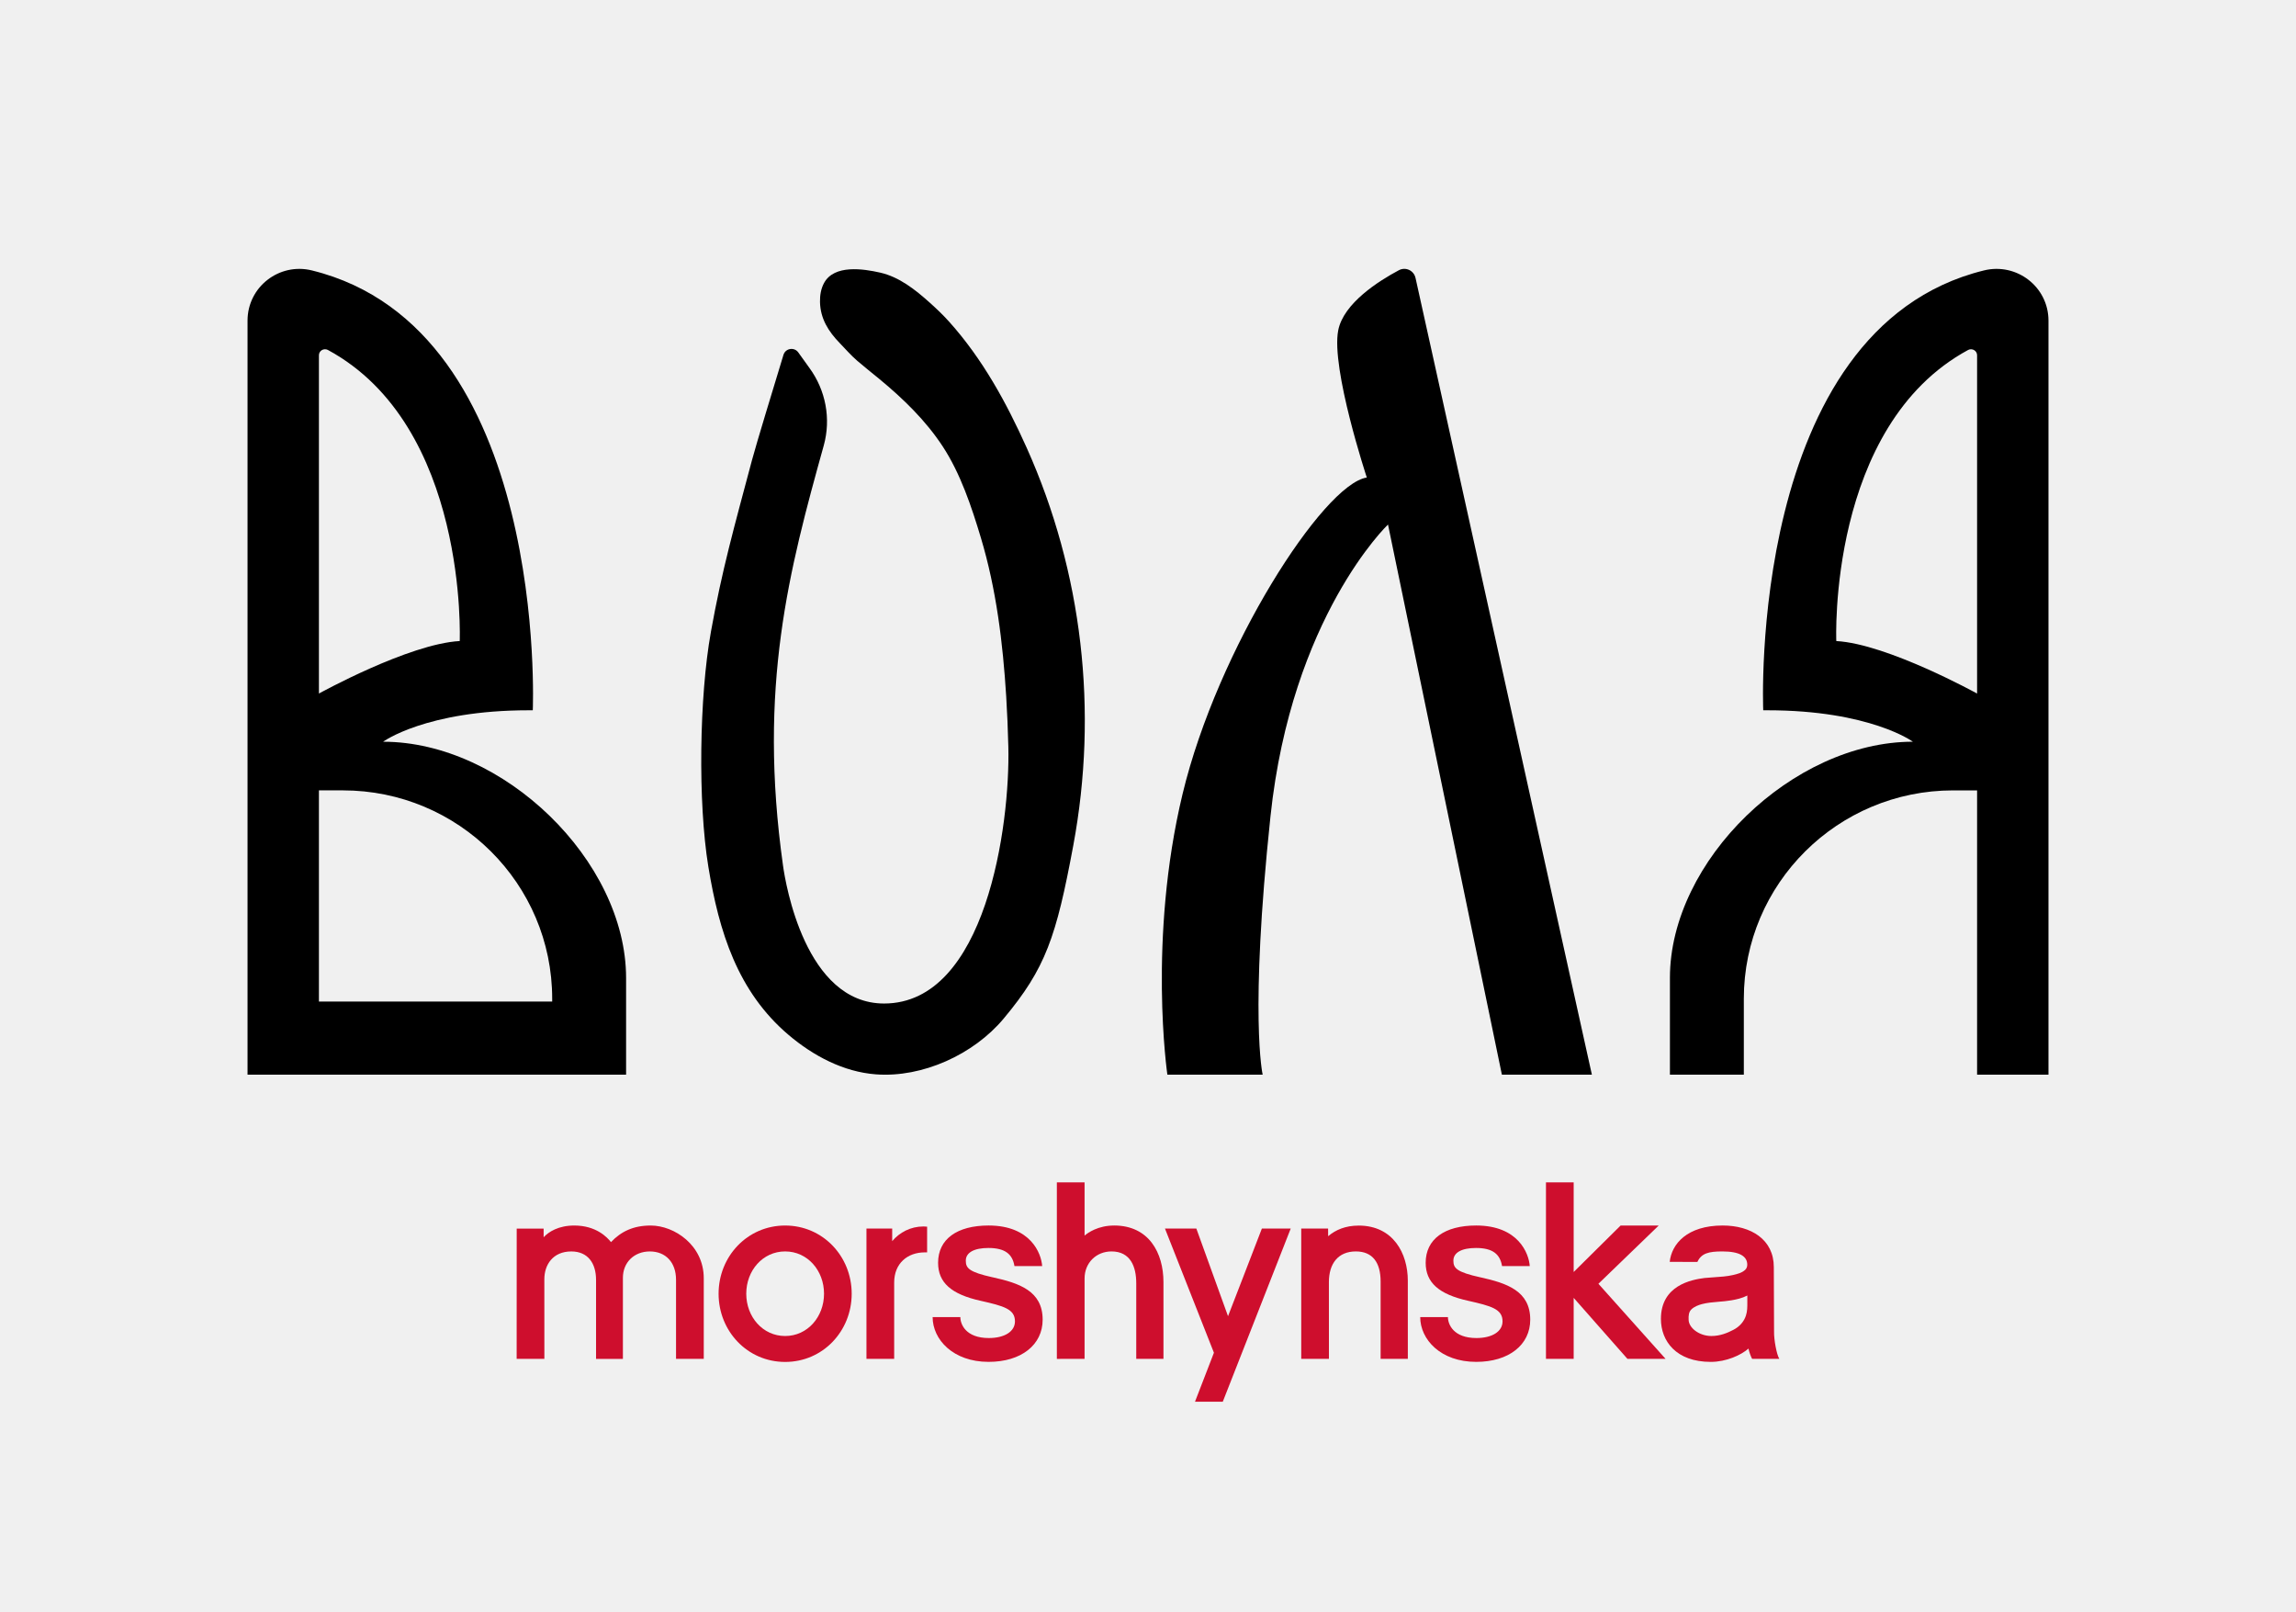
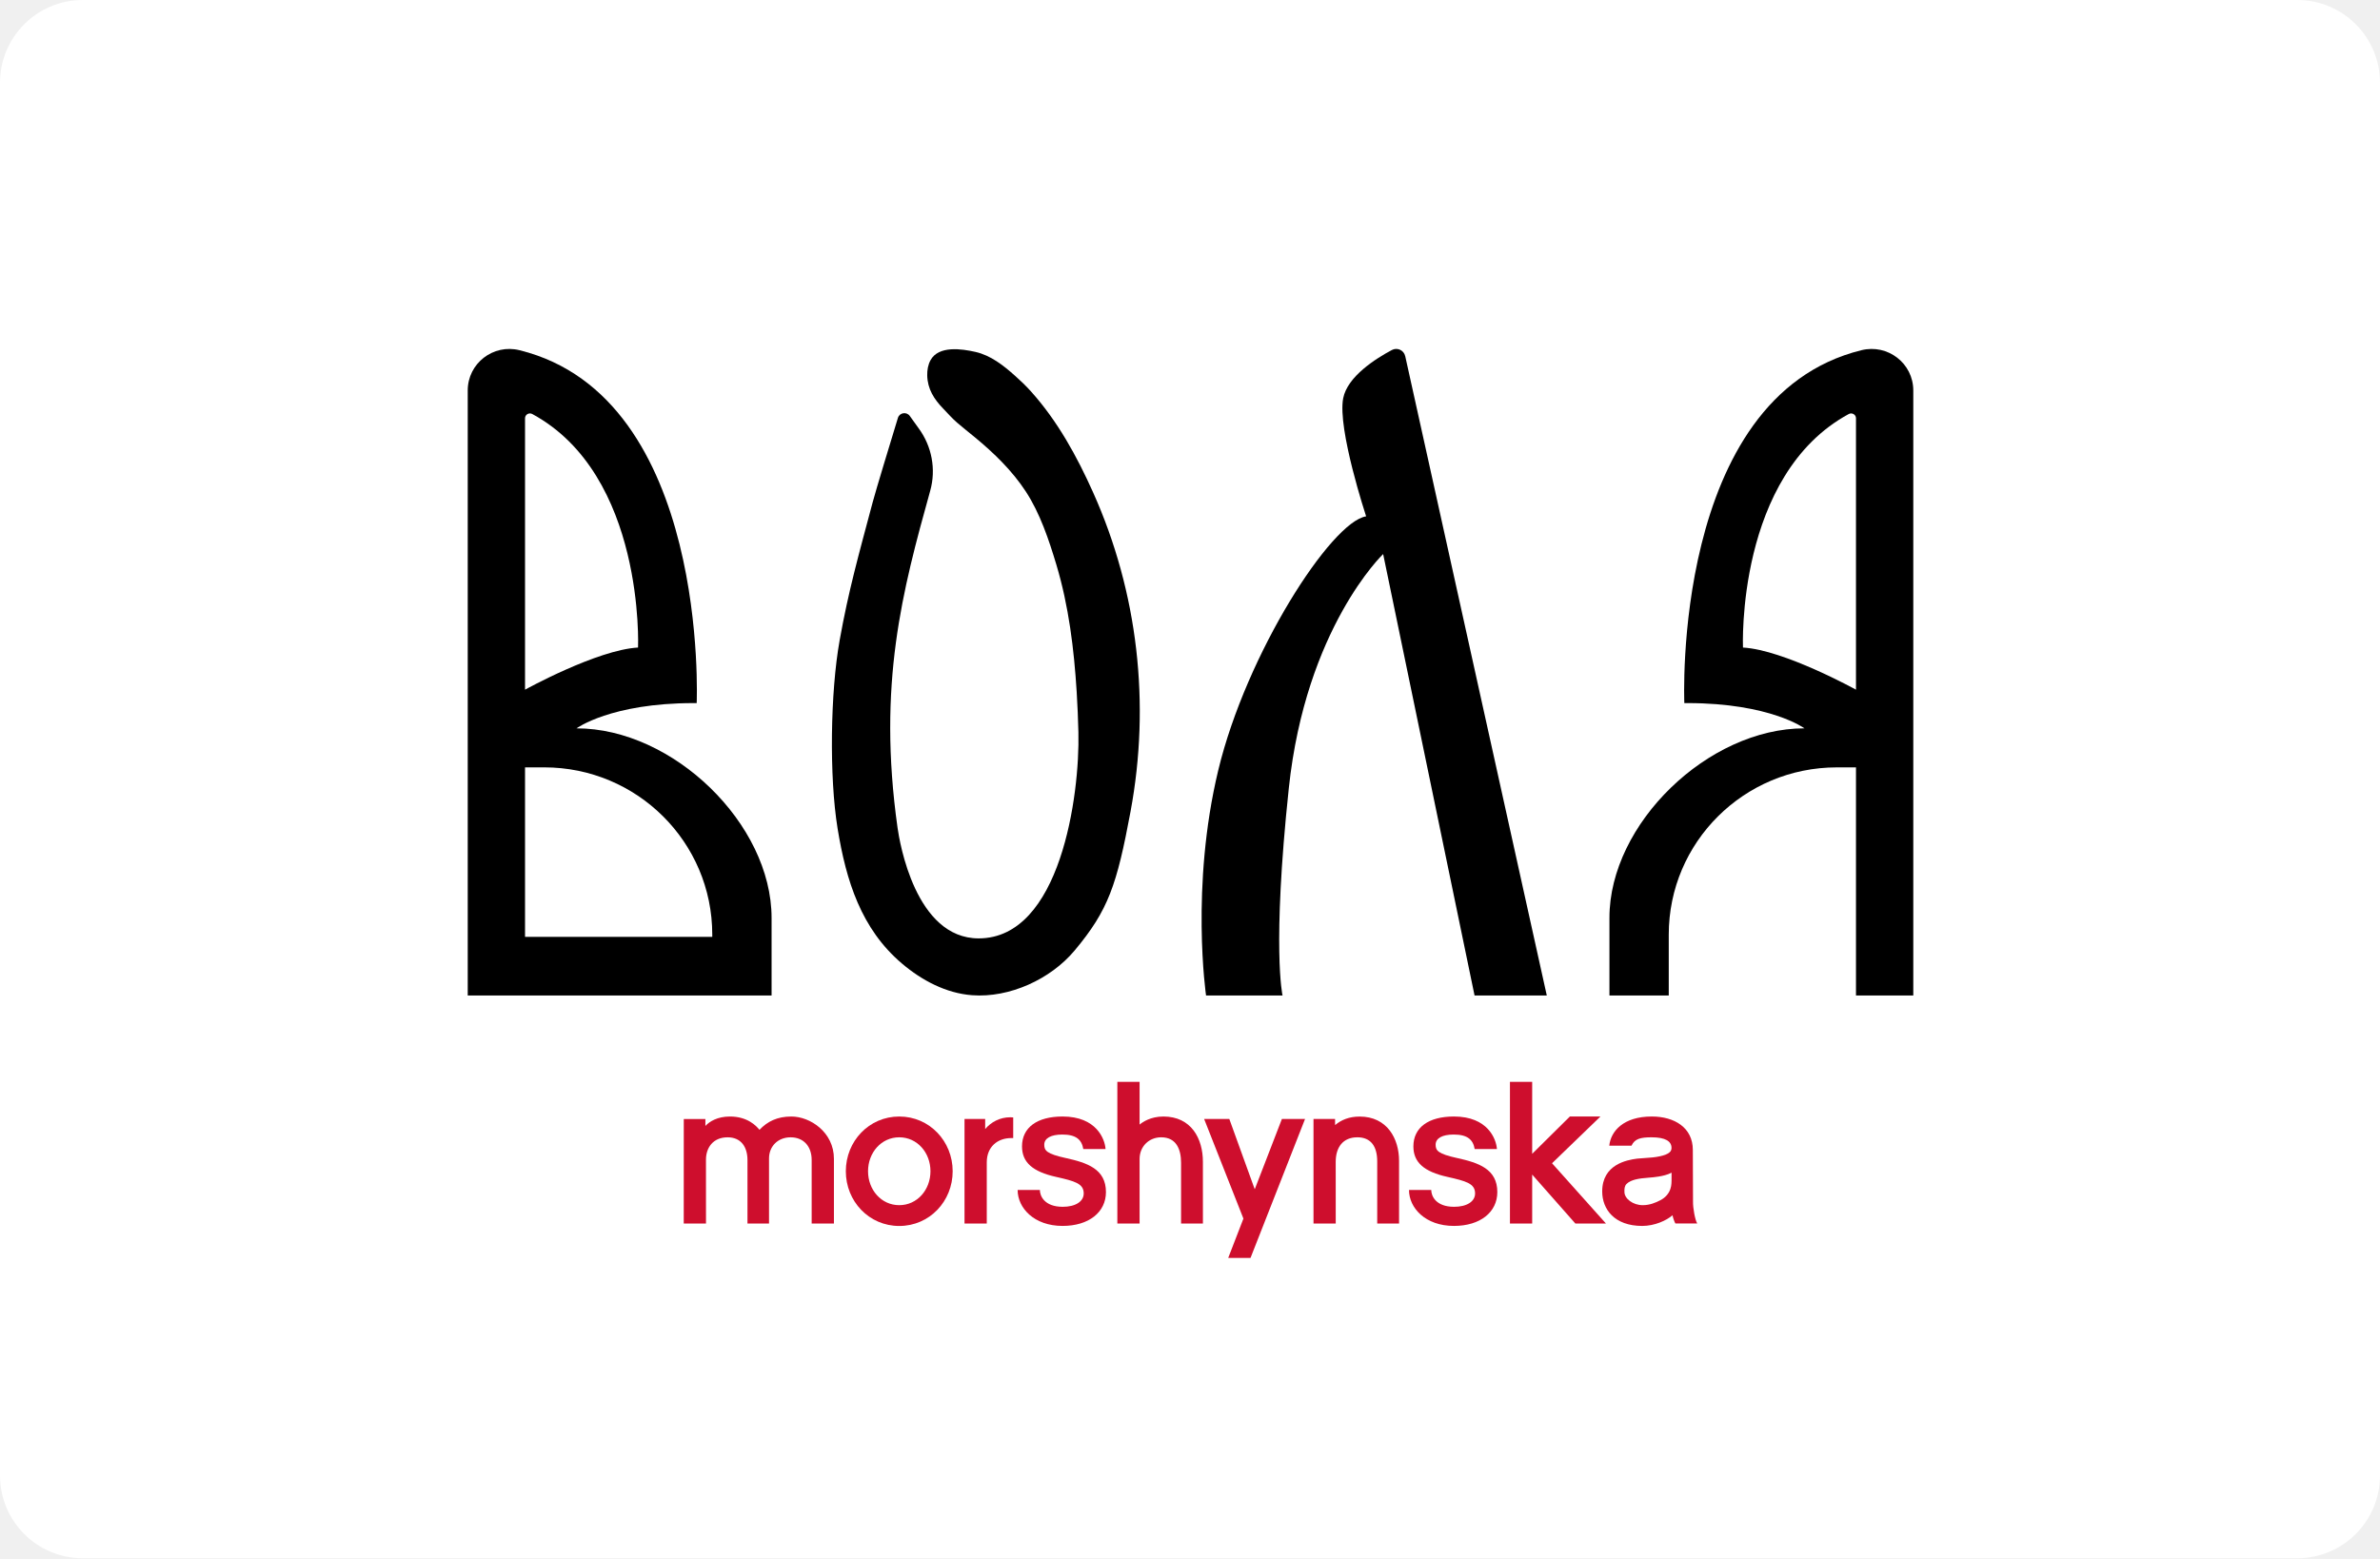
- <svg xmlns="http://www.w3.org/2000/svg" id="_Слой_2" viewBox="0 0 1424.78 1000">
-   <defs>
-     <style>.cls-1{fill:#ce0e2d;}</style>
-   </defs>
-   <g>
-     <g>
-       <path d="M237.75,460.21s26.56-19.51,90.48-19.51h2.39s10.27-236.57-136.96-272.88c-20.34-5.08-40.05,10.17-40.05,31.13v467.85h234.91v-59.97c0-72.84-76.26-146.61-150.76-146.61Zm-39.84-239.79c0-2.8,3.01-4.57,5.5-3.32,87.36,47.21,81.87,180.64,81.87,180.64-31.65,1.76-87.37,32.58-87.37,32.58V220.43Zm144.74,401.03H197.91v-131.05h14.84c71.8,0,129.91,57.9,129.91,129.28v1.76Z" />
-       <path d="M1231.03,167.82c-147.13,36.32-136.86,272.88-136.86,272.88h2.49c63.81,0,90.37,19.51,90.37,19.51-74.5,0-150.76,73.77-150.76,146.51v60.08h45.86v-47.11c0-71.39,58.21-129.28,129.91-129.28h14.84v176.39h44.3V198.95c0-20.96-19.72-36.21-40.16-31.13Zm-4.15,262.51s-55.72-30.82-87.37-32.58c0,0-5.5-133.43,81.87-180.64,2.49-1.25,5.5,.52,5.5,3.32v209.9Z" />
-       <path d="M441.12,392.26c-7.17,39.89-8.1,105.42-1.57,145.42,6.61,40.49,18.2,77.63,49.77,104.43,15.35,13.03,34.09,22.97,54.21,24.49,28.93,2.18,60.71-12.37,79.26-34.56,26.11-31.23,32.66-50.64,43.25-107.54,15.49-83.27,5.76-169.31-28.92-246.65-12.54-27.96-27.41-55.16-48.08-78.18-3.81-4.25-7.95-8.2-12.21-12-8.9-7.97-18.81-15.83-30.63-18.52-10.63-2.41-28.48-5.07-34.78,6.34-1.98,3.58-2.65,7.75-2.57,11.83,.22,10.46,5.26,18.36,12.3,25.61,3.59,3.7,6.86,7.53,10.85,10.96,4.48,3.85,9.12,7.5,13.67,11.25,14.82,12.23,28.85,25.83,39.4,41.96,10.99,16.79,17.87,37.44,23.61,56.56,9.58,31.91,13.66,65.31,15.72,98.46,.64,10.38,1.07,20.77,1.32,31.16,1.18,48.61-13.87,159.37-77.11,159.37-48.87,0-61.13-74.38-62.69-85.44-15.69-111.28,3.84-183.69,25.26-260.8,4.6-16.56,1.25-34.3-8.94-48.18-2.56-3.48-4.88-6.74-6.83-9.52-2.49-3.54-7.97-2.67-9.23,1.46-5.61,18.38-16.99,55.76-19.5,65.2-11.2,42.08-18.57,67.97-25.57,106.89Z" />
-     </g>
-     <path d="M878.39,172.4l109.45,494.4h-55.85l-70.67-341.35s-59.79,57.06-72.93,181.08c-13.14,124.02-4.85,160.27-4.85,160.27h-59.13s-12.24-83.99,9.44-174.2c21.68-90.22,87.38-192.22,114.32-196.31,0,0-22.34-67.67-17.74-91.32,3.28-16.87,25.28-30.73,37.63-37.3,4.18-2.22,9.3,.12,10.32,4.74Z" />
-   </g>
-   <g>
-     <path class="cls-1" d="M1100.89,826.12s-.15-32.14-.15-39.9c0-17.19-14.18-25.83-31.73-25.83-21.98,0-31.71,11.4-32.87,22.57,3.59,0,14.47,.01,17.18,.01,2.47-5.32,6.92-6.5,15.48-6.5,10.83,0,15.46,3.1,15.46,8.22,0,1.12-.36,2.35-1.28,3.19-1.95,1.83-4.69,2.57-7.55,3.23-3.84,.88-7.89,1.14-11.8,1.39-1.93,.13-3.92,.25-5.92,.46-8.05,1.04-27.03,4.52-27.03,25.4,0,13.68,9.39,26.65,30.93,26.65,9.66,0,18.88-4.26,23.42-8.26,.35,1.97,1.57,5.28,2.24,6.37h16.89c-1.67-2.57-3.4-12.02-3.27-17.02Zm-16.59-21.61c0,.52,0,1.03,0,1.52,0,.61,0,1.22,0,1.83,.02,2.96,.03,5.76-.87,8.41-1.13,3.66-3.94,6.87-7.73,8.82-3.75,1.99-8.36,3.86-13.71,3.86-7.56,0-14.12-5.07-14.12-10.2-.11-2.41,.11-4.66,1.58-6.17,1.86-1.9,4.52-2.83,6.62-3.41,3.37-.89,6.8-1.17,10.43-1.47,2.54-.21,5.17-.42,7.74-.87,3.21-.53,6.8-1.31,10.06-3,0,.22,0,.45,0,.68Z" />
-     <path class="cls-1" d="M843.1,760.44c-8.1,0-14.23,2.61-18.92,6.58,0-.1-.03-4.74-.03-4.74h-16.67v80.86s17.19,0,17.19,0c0,0-.02-43.31-.02-47.67,0-11.32,5.63-19,16.73-19,10.34,0,15.36,6.86,15.36,18.66,0,7.41,0,48,0,48h16.89s-.01-45.68-.01-48.51c0-16.91-9.05-34.19-30.52-34.19Z" />
-     <path class="cls-1" d="M691.38,760.4c-9.94,0-16.23,4.43-18.35,6.24v-33.03h-17.2v109.54l17.2-.02v-49.87c0-9.76,7.31-16.79,16.71-16.79,11.79,0,15.36,9.52,15.36,19.7v46.97h16.89s-.01-42.11-.01-47.68c0-18.04-9-35.07-30.6-35.07Z" />
-     <path class="cls-1" d="M616.15,792.56c-15.08-3.32-16.82-5.83-16.82-10.39,0-4.98,5.16-7.84,13.99-7.84,10.55,0,14.99,3.94,16.2,11.24h17.2c-.54-7.86-7.09-25.18-33.25-25.18-19.62,0-31.34,8.49-31.34,23.11,0,12.29,8.15,19.57,26.43,23.61,14.3,3.23,21.27,5.12,21.27,12.75,0,6.29-6.42,10.35-16.21,10.35-14.26,0-17.68-8.49-17.68-13.01h-17.2c0,13.88,12.66,27.8,34.73,27.8,20.38,0,33.55-10.65,33.55-26.18,0-17.9-14.6-22.65-30.87-26.28Z" />
-     <path class="cls-1" d="M918.72,792.56c-15.08-3.32-16.82-5.83-16.82-10.39,0-4.98,5.16-7.84,13.99-7.84,10.55,0,14.99,3.94,16.2,11.24h17.2c-.54-7.86-7.09-25.18-33.25-25.18-19.62,0-31.34,8.49-31.34,23.11,0,12.29,8.15,19.57,26.43,23.61,14.3,3.23,21.27,5.12,21.27,12.75,0,6.29-6.42,10.35-16.21,10.35-14.26,0-17.68-8.49-17.68-13.01h-17.2c0,13.88,12.66,27.8,34.73,27.8,20.38,0,33.55-10.65,33.55-26.18,0-17.9-14.6-22.65-30.87-26.28Z" />
-     <polygon class="cls-1" points="1029.31 760.4 1005.67 760.4 976.54 789.24 976.54 733.61 959.35 733.61 959.35 843.13 976.54 843.14 976.54 805.29 1009.91 843.14 1033.57 843.14 991.89 796.54 1029.31 760.4" />
-     <path class="cls-1" d="M553.65,770.1v-7.82h-15.97v80.86h17.2v-47.35c0-11.97,8.33-18.73,18.97-18.73h1.47v-15.95c-.43-.07-1.29-.13-2.24-.13-8.03,0-14.89,3.7-19.44,9.12Z" />
-     <path class="cls-1" d="M487.22,760.4c-23.4,0-41.3,19.11-41.3,42.32s17.89,42.32,41.3,42.32,41.3-19.11,41.3-42.32-17.89-42.32-41.3-42.32Zm0,68.55c-13.91,0-24.13-11.89-24.13-26.24s10.22-26.24,24.13-26.24,24.13,11.89,24.13,26.24-10.22,26.24-24.13,26.24Z" />
-     <path class="cls-1" d="M403.8,760.4c-10.9,0-18.5,3.81-24.65,10.29-2.42-3.06-9.26-10.29-22.79-10.29-9.72,0-15.87,3.84-19.01,7.29v-5.36s-16.71,0-16.71,0l-.03,80.81h17.2s-.02-43.19-.02-49.4c0-9.06,5.36-17.26,16.73-17.26,10.23,0,15.36,7.22,15.36,17.7,0,5.75,0,48.97,0,48.97h16.66v-50.34c0-9.42,6.89-16.33,16.72-16.33s16.25,6.81,16.25,17.55v49.1h17.21v-50.03c0-20.52-18.28-32.7-32.93-32.7Z" />
-     <path class="cls-1" d="M770.34,795.22c-2.76,7.13-5.52,14.25-8.29,21.43-2.92-8.14-5.88-16.28-8.83-24.41-3.47-9.56-10.83-29.96-10.83-29.96h-19.47s28.26,71.58,30.38,77.05c-4.78,12.36-11.75,30.4-11.75,30.4h17.24l42.16-107.44h-17.9l-12.71,32.94Z" />
-   </g>
+ <svg xmlns="http://www.w3.org/2000/svg" width="1840" height="1205" viewBox="0 0 1840 1205" fill="none">
+   <rect width="1840" height="1205" rx="64" fill="white" />
+   <path d="M445.75 563.211C445.75 563.211 472.31 543.701 536.23 543.701H538.62C538.62 543.701 548.89 307.131 401.66 270.821C381.32 265.741 361.61 280.991 361.61 301.951V769.801H596.52V709.831C596.52 636.991 520.26 563.221 445.76 563.221L445.75 563.211ZM405.91 323.421C405.91 320.621 408.92 318.851 411.41 320.101C498.77 367.311 493.28 500.741 493.28 500.741C461.63 502.501 405.91 533.321 405.91 533.321V323.431V323.421ZM550.65 724.451H405.91V593.401H420.75C492.55 593.401 550.66 651.301 550.66 722.681V724.441L550.65 724.451Z" fill="black" />
+   <path d="M1439.03 270.821C1291.9 307.141 1302.17 543.701 1302.17 543.701H1304.66C1368.47 543.701 1395.03 563.211 1395.03 563.211C1320.53 563.211 1244.27 636.981 1244.27 709.721V769.801H1290.13V722.691C1290.13 651.301 1348.34 593.411 1420.04 593.411H1434.88V769.801H1479.18V301.951C1479.18 280.991 1459.46 265.741 1439.02 270.821H1439.03ZM1434.88 533.331C1434.88 533.331 1379.16 502.511 1347.51 500.751C1347.51 500.751 1342.01 367.321 1429.38 320.111C1431.87 318.861 1434.88 320.631 1434.88 323.431V533.331Z" fill="black" />
+   <path d="M649.12 495.26C641.95 535.15 641.02 600.68 647.55 640.68C654.16 681.17 665.75 718.31 697.32 745.11C712.67 758.14 731.41 768.08 751.53 769.6C780.46 771.78 812.24 757.23 830.79 735.04C856.9 703.81 863.45 684.4 874.04 627.5C889.53 544.23 879.8 458.19 845.12 380.85C832.58 352.89 817.71 325.69 797.04 302.67C793.23 298.42 789.09 294.47 784.83 290.67C775.93 282.7 766.02 274.84 754.2 272.15C743.57 269.74 725.72 267.08 719.42 278.49C717.44 282.07 716.77 286.24 716.85 290.32C717.07 300.78 722.11 308.68 729.15 315.93C732.74 319.63 736.01 323.46 740 326.89C744.48 330.74 749.12 334.39 753.67 338.14C768.49 350.37 782.52 363.97 793.07 380.1C804.06 396.89 810.94 417.54 816.68 436.66C826.26 468.57 830.34 501.97 832.4 535.12C833.04 545.5 833.47 555.89 833.72 566.28C834.9 614.89 819.85 725.65 756.61 725.65C707.74 725.65 695.48 651.27 693.92 640.21C678.23 528.93 697.76 456.52 719.18 379.41C723.78 362.85 720.43 345.11 710.24 331.23C707.68 327.75 705.36 324.49 703.41 321.71C700.92 318.17 695.44 319.04 694.18 323.17C688.57 341.55 677.19 378.93 674.68 388.37C663.48 430.45 656.11 456.34 649.11 495.26H649.12Z" fill="black" />
+   <path d="M1086.39 275.4L1195.84 769.8H1139.99L1069.32 428.45C1069.32 428.45 1009.53 485.51 996.39 609.53C983.25 733.55 991.54 769.8 991.54 769.8H932.41C932.41 769.8 920.17 685.81 941.85 595.6C963.53 505.38 1029.23 403.38 1056.17 399.29C1056.17 399.29 1033.83 331.62 1038.43 307.97C1041.71 291.1 1063.71 277.24 1076.06 270.67C1080.24 268.45 1085.36 270.79 1086.38 275.41L1086.39 275.4Z" fill="black" />
+   <path d="M1308.89 929.121C1308.89 929.121 1308.74 896.981 1308.74 889.221C1308.74 872.031 1294.56 863.391 1277.01 863.391C1255.03 863.391 1245.3 874.791 1244.14 885.961C1247.73 885.961 1258.61 885.971 1261.32 885.971C1263.79 880.651 1268.24 879.471 1276.8 879.471C1287.63 879.471 1292.26 882.571 1292.26 887.691C1292.26 888.811 1291.9 890.041 1290.98 890.881C1289.03 892.711 1286.29 893.451 1283.43 894.111C1279.59 894.991 1275.54 895.251 1271.63 895.501C1269.7 895.631 1267.71 895.751 1265.71 895.961C1257.66 897.001 1238.68 900.481 1238.68 921.361C1238.68 935.041 1248.07 948.011 1269.61 948.011C1279.27 948.011 1288.49 943.751 1293.03 939.751C1293.38 941.721 1294.6 945.031 1295.27 946.121H1312.16C1310.49 943.551 1308.76 934.101 1308.89 929.101V929.121ZM1292.3 907.511C1292.3 908.031 1292.3 908.541 1292.3 909.031C1292.3 909.641 1292.3 910.251 1292.3 910.861C1292.32 913.821 1292.33 916.621 1291.43 919.271C1290.3 922.931 1287.49 926.141 1283.7 928.091C1279.95 930.081 1275.34 931.951 1269.99 931.951C1262.43 931.951 1255.87 926.881 1255.87 921.751C1255.76 919.341 1255.98 917.091 1257.45 915.581C1259.31 913.681 1261.97 912.751 1264.07 912.171C1267.44 911.281 1270.87 911.001 1274.5 910.701C1277.04 910.491 1279.67 910.281 1282.24 909.831C1285.45 909.301 1289.04 908.521 1292.3 906.831C1292.3 907.051 1292.3 907.281 1292.3 907.511Z" fill="#CE0E2D" />
+   <path d="M1051.1 863.44C1043 863.44 1036.87 866.05 1032.18 870.02C1032.18 869.92 1032.15 865.28 1032.15 865.28H1015.48V946.14H1032.67C1032.67 946.14 1032.65 902.83 1032.65 898.47C1032.65 887.15 1038.28 879.47 1049.38 879.47C1059.72 879.47 1064.74 886.33 1064.74 898.13C1064.74 905.54 1064.74 946.13 1064.74 946.13H1081.63C1081.63 946.13 1081.62 900.45 1081.62 897.62C1081.62 880.71 1072.57 863.43 1051.1 863.43V863.44Z" fill="#CE0E2D" />
+   <path d="M899.38 863.4C889.44 863.4 883.15 867.83 881.03 869.64V836.61H863.83V946.15L881.03 946.13V896.26C881.03 886.5 888.34 879.47 897.74 879.47C909.53 879.47 913.1 888.99 913.1 899.17V946.14H929.99C929.99 946.14 929.98 904.03 929.98 898.46C929.98 880.42 920.98 863.39 899.38 863.39V863.4Z" fill="#CE0E2D" />
+   <path d="M824.15 895.561C809.07 892.241 807.33 889.731 807.33 885.171C807.33 880.191 812.49 877.331 821.32 877.331C831.87 877.331 836.31 881.271 837.52 888.571H854.72C854.18 880.711 847.63 863.391 821.47 863.391C801.85 863.391 790.13 871.881 790.13 886.501C790.13 898.791 798.28 906.071 816.56 910.111C830.86 913.341 837.83 915.231 837.83 922.861C837.83 929.151 831.41 933.211 821.62 933.211C807.36 933.211 803.94 924.721 803.94 920.201H786.74C786.74 934.081 799.4 948.001 821.47 948.001C841.85 948.001 855.02 937.351 855.02 921.821C855.02 903.921 840.42 899.171 824.15 895.541V895.561Z" fill="#CE0E2D" />
+   <path d="M1126.72 895.561C1111.64 892.241 1109.9 889.731 1109.9 885.171C1109.9 880.191 1115.06 877.331 1123.89 877.331C1134.44 877.331 1138.88 881.271 1140.09 888.571H1157.29C1156.75 880.711 1150.2 863.391 1124.04 863.391C1104.42 863.391 1092.7 871.881 1092.7 886.501C1092.7 898.791 1100.85 906.071 1119.13 910.111C1133.43 913.341 1140.4 915.231 1140.4 922.861C1140.4 929.151 1133.98 933.211 1124.19 933.211C1109.93 933.211 1106.51 924.721 1106.51 920.201H1089.31C1089.31 934.081 1101.97 948.001 1124.04 948.001C1144.42 948.001 1157.59 937.351 1157.59 921.821C1157.59 903.921 1142.99 899.171 1126.72 895.541V895.561Z" fill="#CE0E2D" />
+   <path d="M1237.31 863.4H1213.67L1184.54 892.24V836.61H1167.35V946.13L1184.54 946.14V908.29L1217.91 946.14H1241.57L1199.89 899.54L1237.31 863.4Z" fill="#CE0E2D" />
+   <path d="M761.651 873.1V865.281H745.681V946.141H762.881V898.79C762.881 886.82 771.211 880.06 781.851 880.06H783.321V864.11C782.891 864.04 782.031 863.98 781.081 863.98C773.051 863.98 766.191 867.68 761.641 873.1H761.651Z" fill="#CE0E2D" />
+   <path d="M695.22 863.4C671.82 863.4 653.92 882.51 653.92 905.72C653.92 928.93 671.81 948.04 695.22 948.04C718.63 948.04 736.52 928.93 736.52 905.72C736.52 882.51 718.63 863.4 695.22 863.4ZM695.22 931.95C681.31 931.95 671.09 920.06 671.09 905.71C671.09 891.36 681.31 879.47 695.22 879.47C709.13 879.47 719.35 891.36 719.35 905.71C719.35 920.06 709.13 931.95 695.22 931.95Z" fill="#CE0E2D" />
+   <path d="M611.8 863.4C600.9 863.4 593.3 867.21 587.15 873.69C584.73 870.63 577.89 863.4 564.36 863.4C554.64 863.4 548.49 867.24 545.35 870.69V865.33H528.64L528.61 946.14H545.81C545.81 946.14 545.79 902.95 545.79 896.74C545.79 887.68 551.15 879.48 562.52 879.48C572.75 879.48 577.88 886.7 577.88 897.18C577.88 902.93 577.88 946.15 577.88 946.15H594.54V895.81C594.54 886.39 601.43 879.48 611.26 879.48C621.09 879.48 627.51 886.29 627.51 897.03V946.13H644.72V896.1C644.72 875.58 626.44 863.4 611.79 863.4H611.8Z" fill="#CE0E2D" />
+   <path d="M978.34 898.221C975.58 905.351 972.82 912.471 970.05 919.651C967.13 911.511 964.17 903.371 961.22 895.241C957.75 885.681 950.39 865.281 950.39 865.281H930.92C930.92 865.281 959.18 936.861 961.3 942.331C956.52 954.691 949.55 972.731 949.55 972.731H966.79L1008.95 865.291H991.05L978.34 898.231V898.221Z" fill="#CE0E2D" />
</svg>
